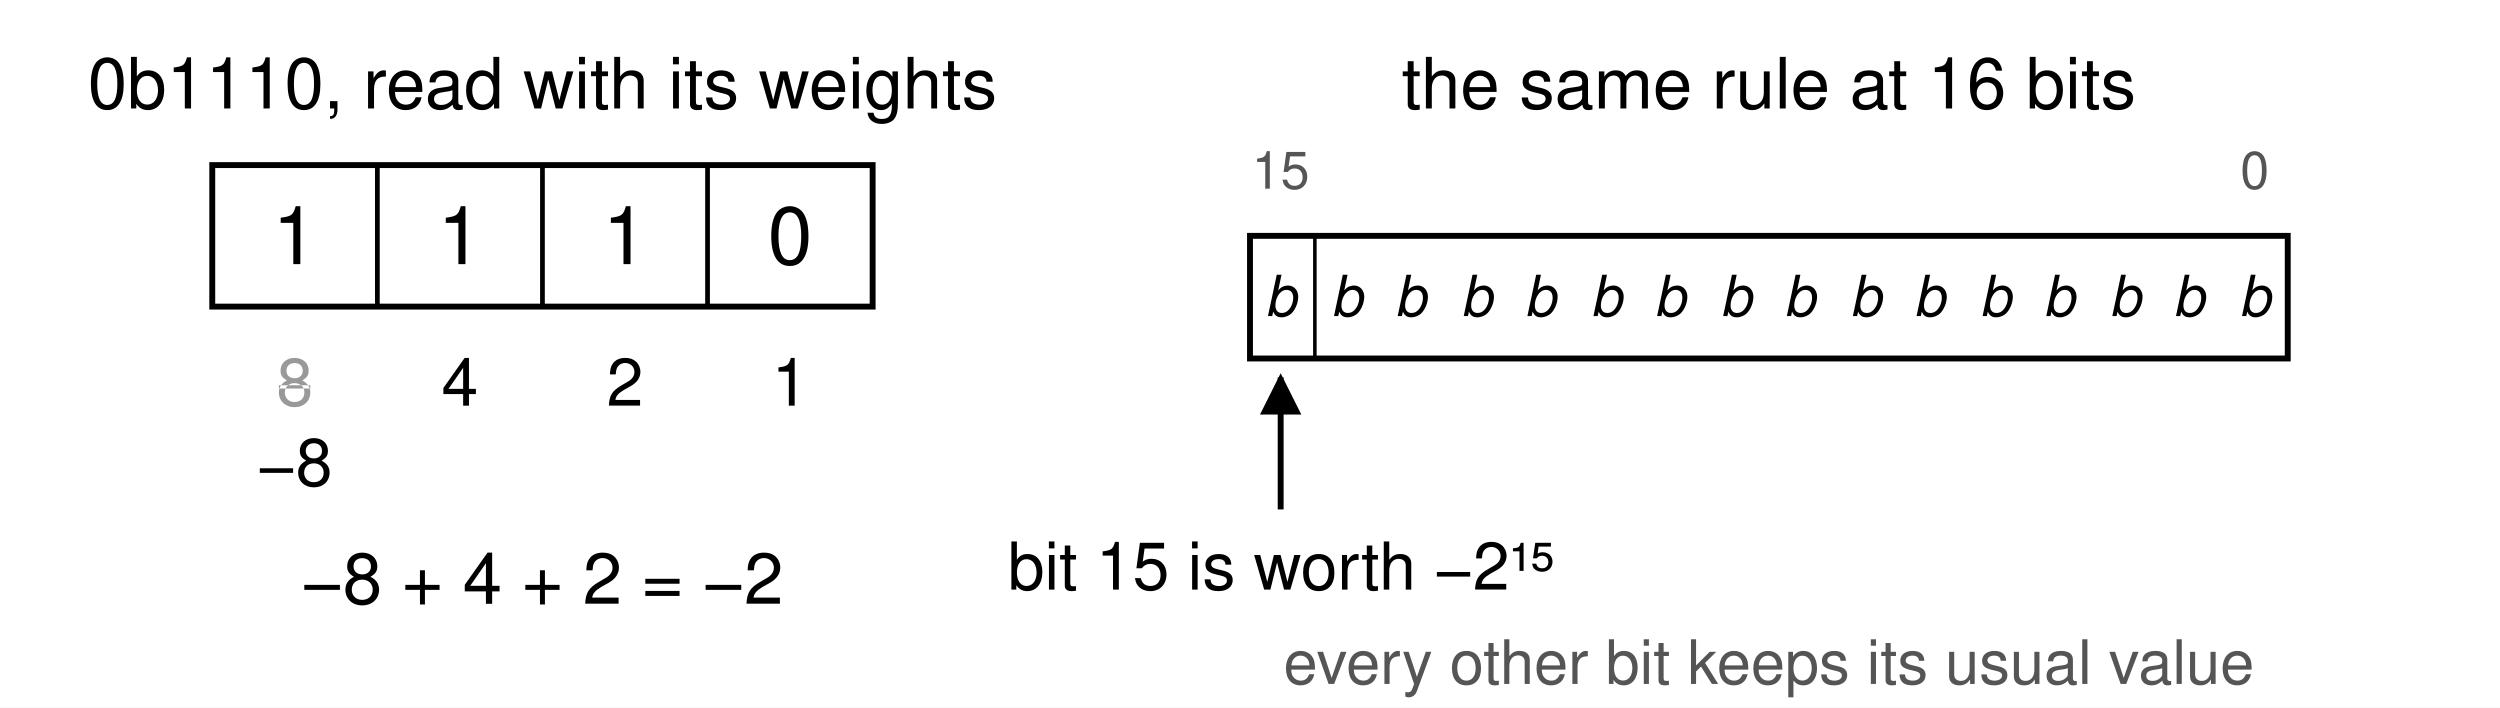
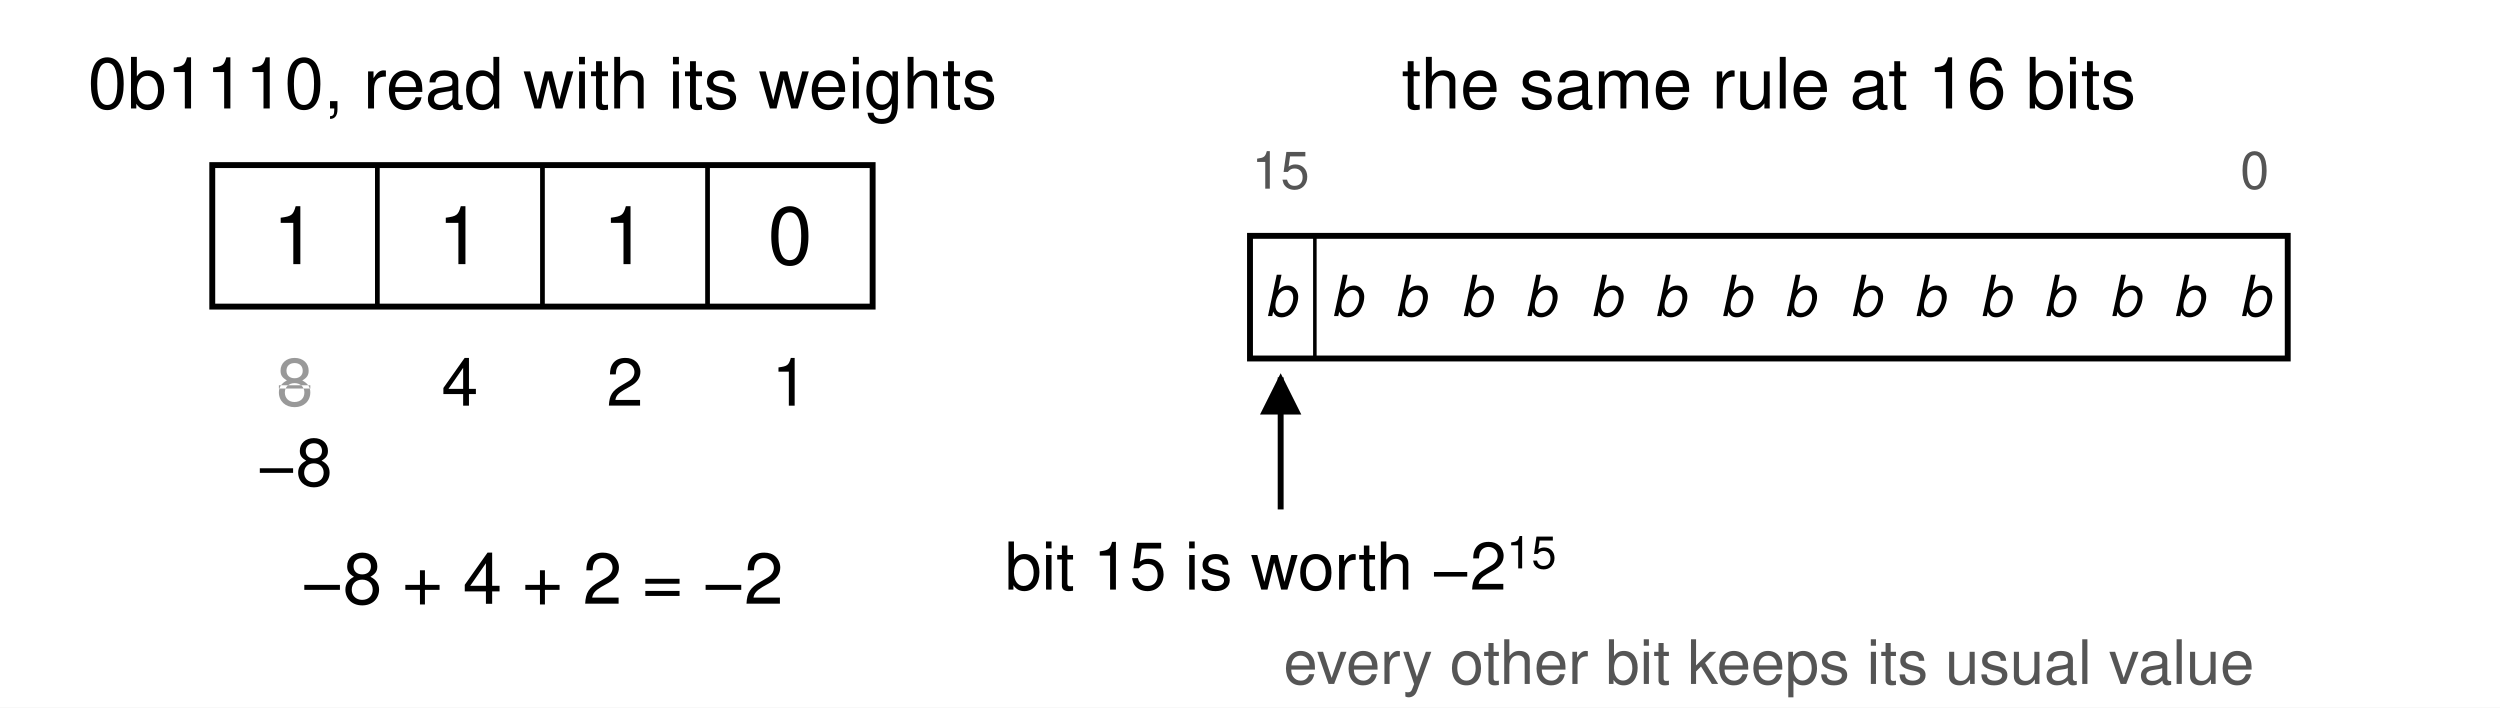
<svg xmlns="http://www.w3.org/2000/svg" viewBox="0 0 1060 300" width="1060" height="300" font-family="Helvetica, Arial, sans-serif">
  <defs>
    <marker id="arrS" viewBox="0 0 10 10" refX="9" refY="5" markerWidth="7" markerHeight="7" orient="auto-start-reverse">
      <path d="M 0 0 L 10 5 L 0 10 z" fill="#000000" />
    </marker>
  </defs>
  <rect width="100%" height="100%" fill="#ffffff" />
  <text x="230" y="46" font-size="30" text-anchor="middle">0b1110, read with its weights</text>
  <g font-size="34" text-anchor="middle">
    <rect x="90" y="70" width="280" height="60" fill="none" stroke="#000000" stroke-width="2.5" />
    <line x1="160" y1="70" x2="160" y2="130" stroke="#000000" stroke-width="2" />
    <line x1="230" y1="70" x2="230" y2="130" stroke="#000000" stroke-width="2" />
    <line x1="300" y1="70" x2="300" y2="130" stroke="#000000" stroke-width="2" />
    <text x="125" y="112">1</text>
    <text x="195" y="112">1</text>
    <text x="265" y="112">1</text>
    <text x="335" y="112">0</text>
  </g>
  <g font-size="28" text-anchor="middle">
    <text x="125" y="172" fill="#999999" text-decoration="line-through">8</text>
    <text x="125" y="206" fill="#000000">−8</text>
    <text x="195" y="172">4</text>
    <text x="265" y="172">2</text>
    <text x="335" y="172">1</text>
  </g>
  <text x="230" y="256" font-size="30" text-anchor="middle">−8 + 4 + 2 = −2</text>
  <text x="750" y="46" font-size="30" text-anchor="middle">the same rule at 16 bits</text>
  <g font-size="24" text-anchor="middle">
    <rect x="530" y="100" width="440" height="52" fill="none" stroke="#000000" stroke-width="2.5" />
    <line x1="557.5" y1="100" x2="557.5" y2="152" stroke="#000000" stroke-width="1.5" />
    <text x="543" y="134" font-style="italic">b</text>
    <text x="571" y="134" font-style="italic">b</text>
    <text x="598" y="134" font-style="italic">b</text>
    <text x="626" y="134" font-style="italic">b</text>
    <text x="653" y="134" font-style="italic">b</text>
    <text x="681" y="134" font-style="italic">b</text>
    <text x="708" y="134" font-style="italic">b</text>
    <text x="736" y="134" font-style="italic">b</text>
    <text x="763" y="134" font-style="italic">b</text>
    <text x="791" y="134" font-style="italic">b</text>
    <text x="818" y="134" font-style="italic">b</text>
    <text x="846" y="134" font-style="italic">b</text>
    <text x="873" y="134" font-style="italic">b</text>
    <text x="901" y="134" font-style="italic">b</text>
    <text x="928" y="134" font-style="italic">b</text>
    <text x="956" y="134" font-style="italic">b</text>
  </g>
  <text x="543" y="80" font-size="22" text-anchor="middle" fill="#555555">15</text>
  <text x="956" y="80" font-size="22" text-anchor="middle" fill="#555555">0</text>
  <line x1="543" y1="216" x2="543" y2="160" stroke="#000000" stroke-width="2.5" marker-end="url(#arrS)" />
-   <text x="543" y="250" font-size="28" text-anchor="middle">bit 15 is worth −2¹⁵</text>
+   <text x="543" y="250" font-size="28" text-anchor="middle">bit 15 is worth −2<tspan font-size="19" dy="-9">15</tspan>
+   </text>
  <text x="750" y="290" font-size="26" text-anchor="middle" fill="#555555">every other bit keeps its usual value</text>
</svg>
